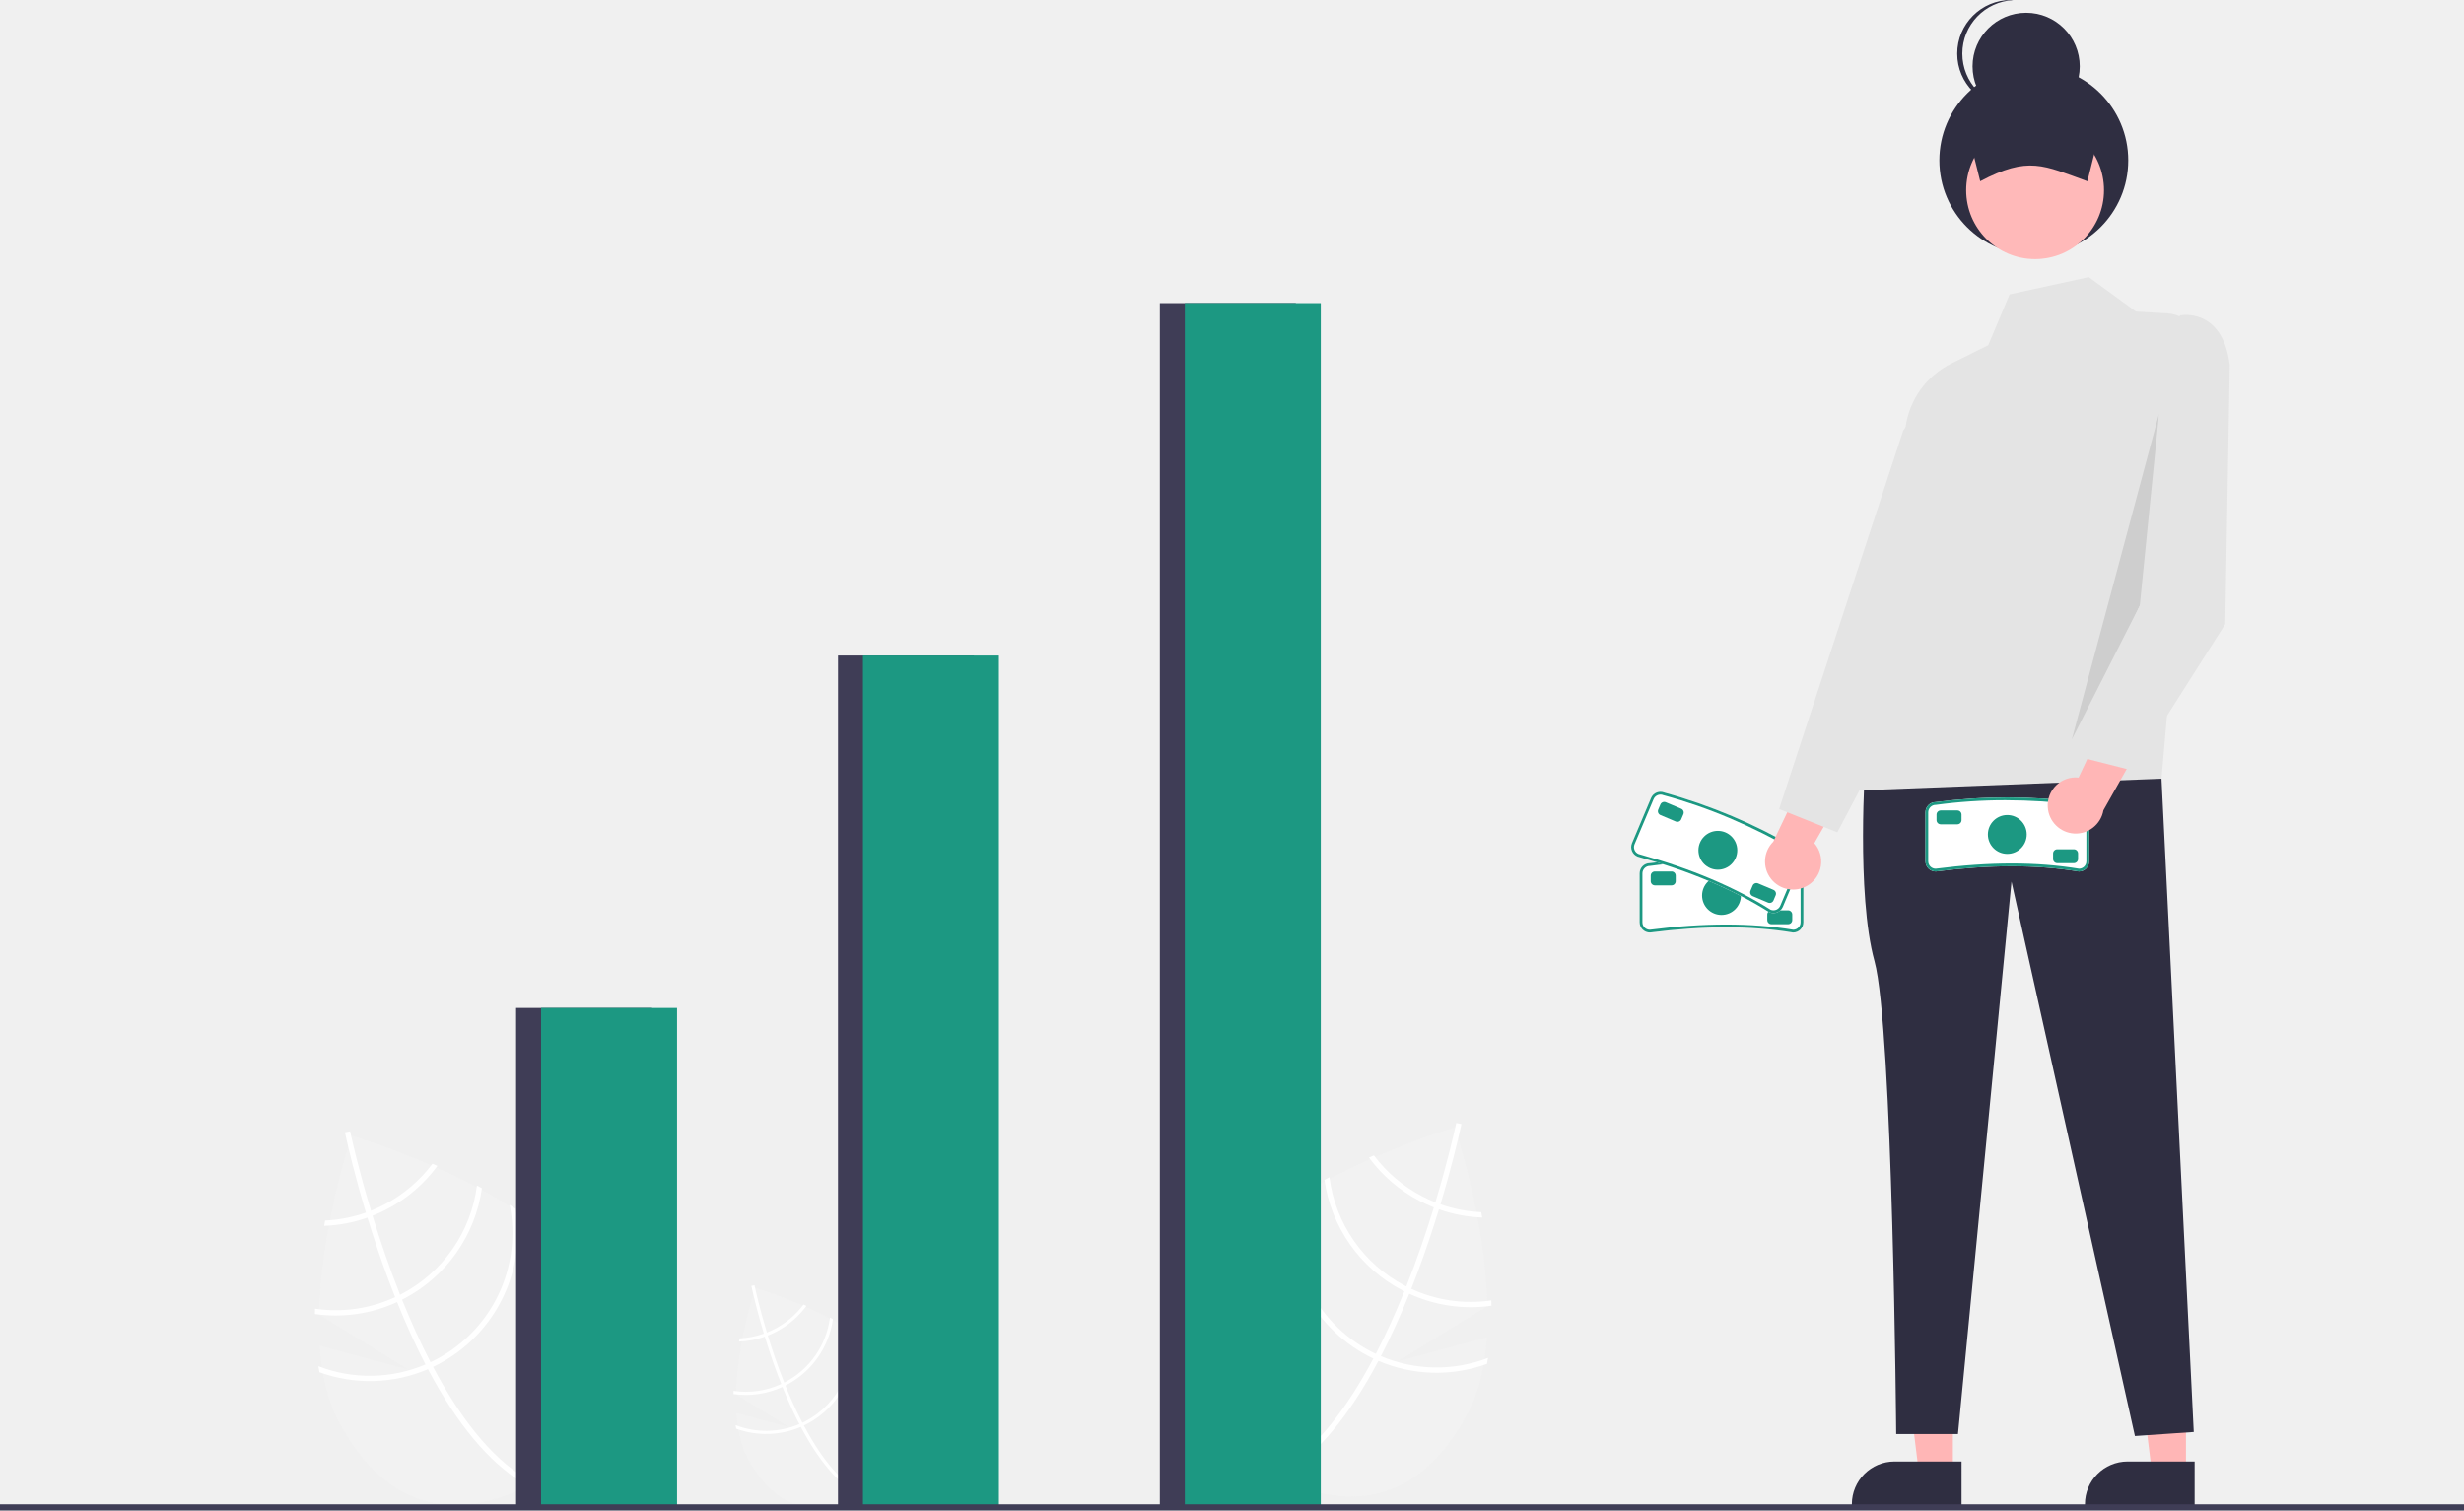
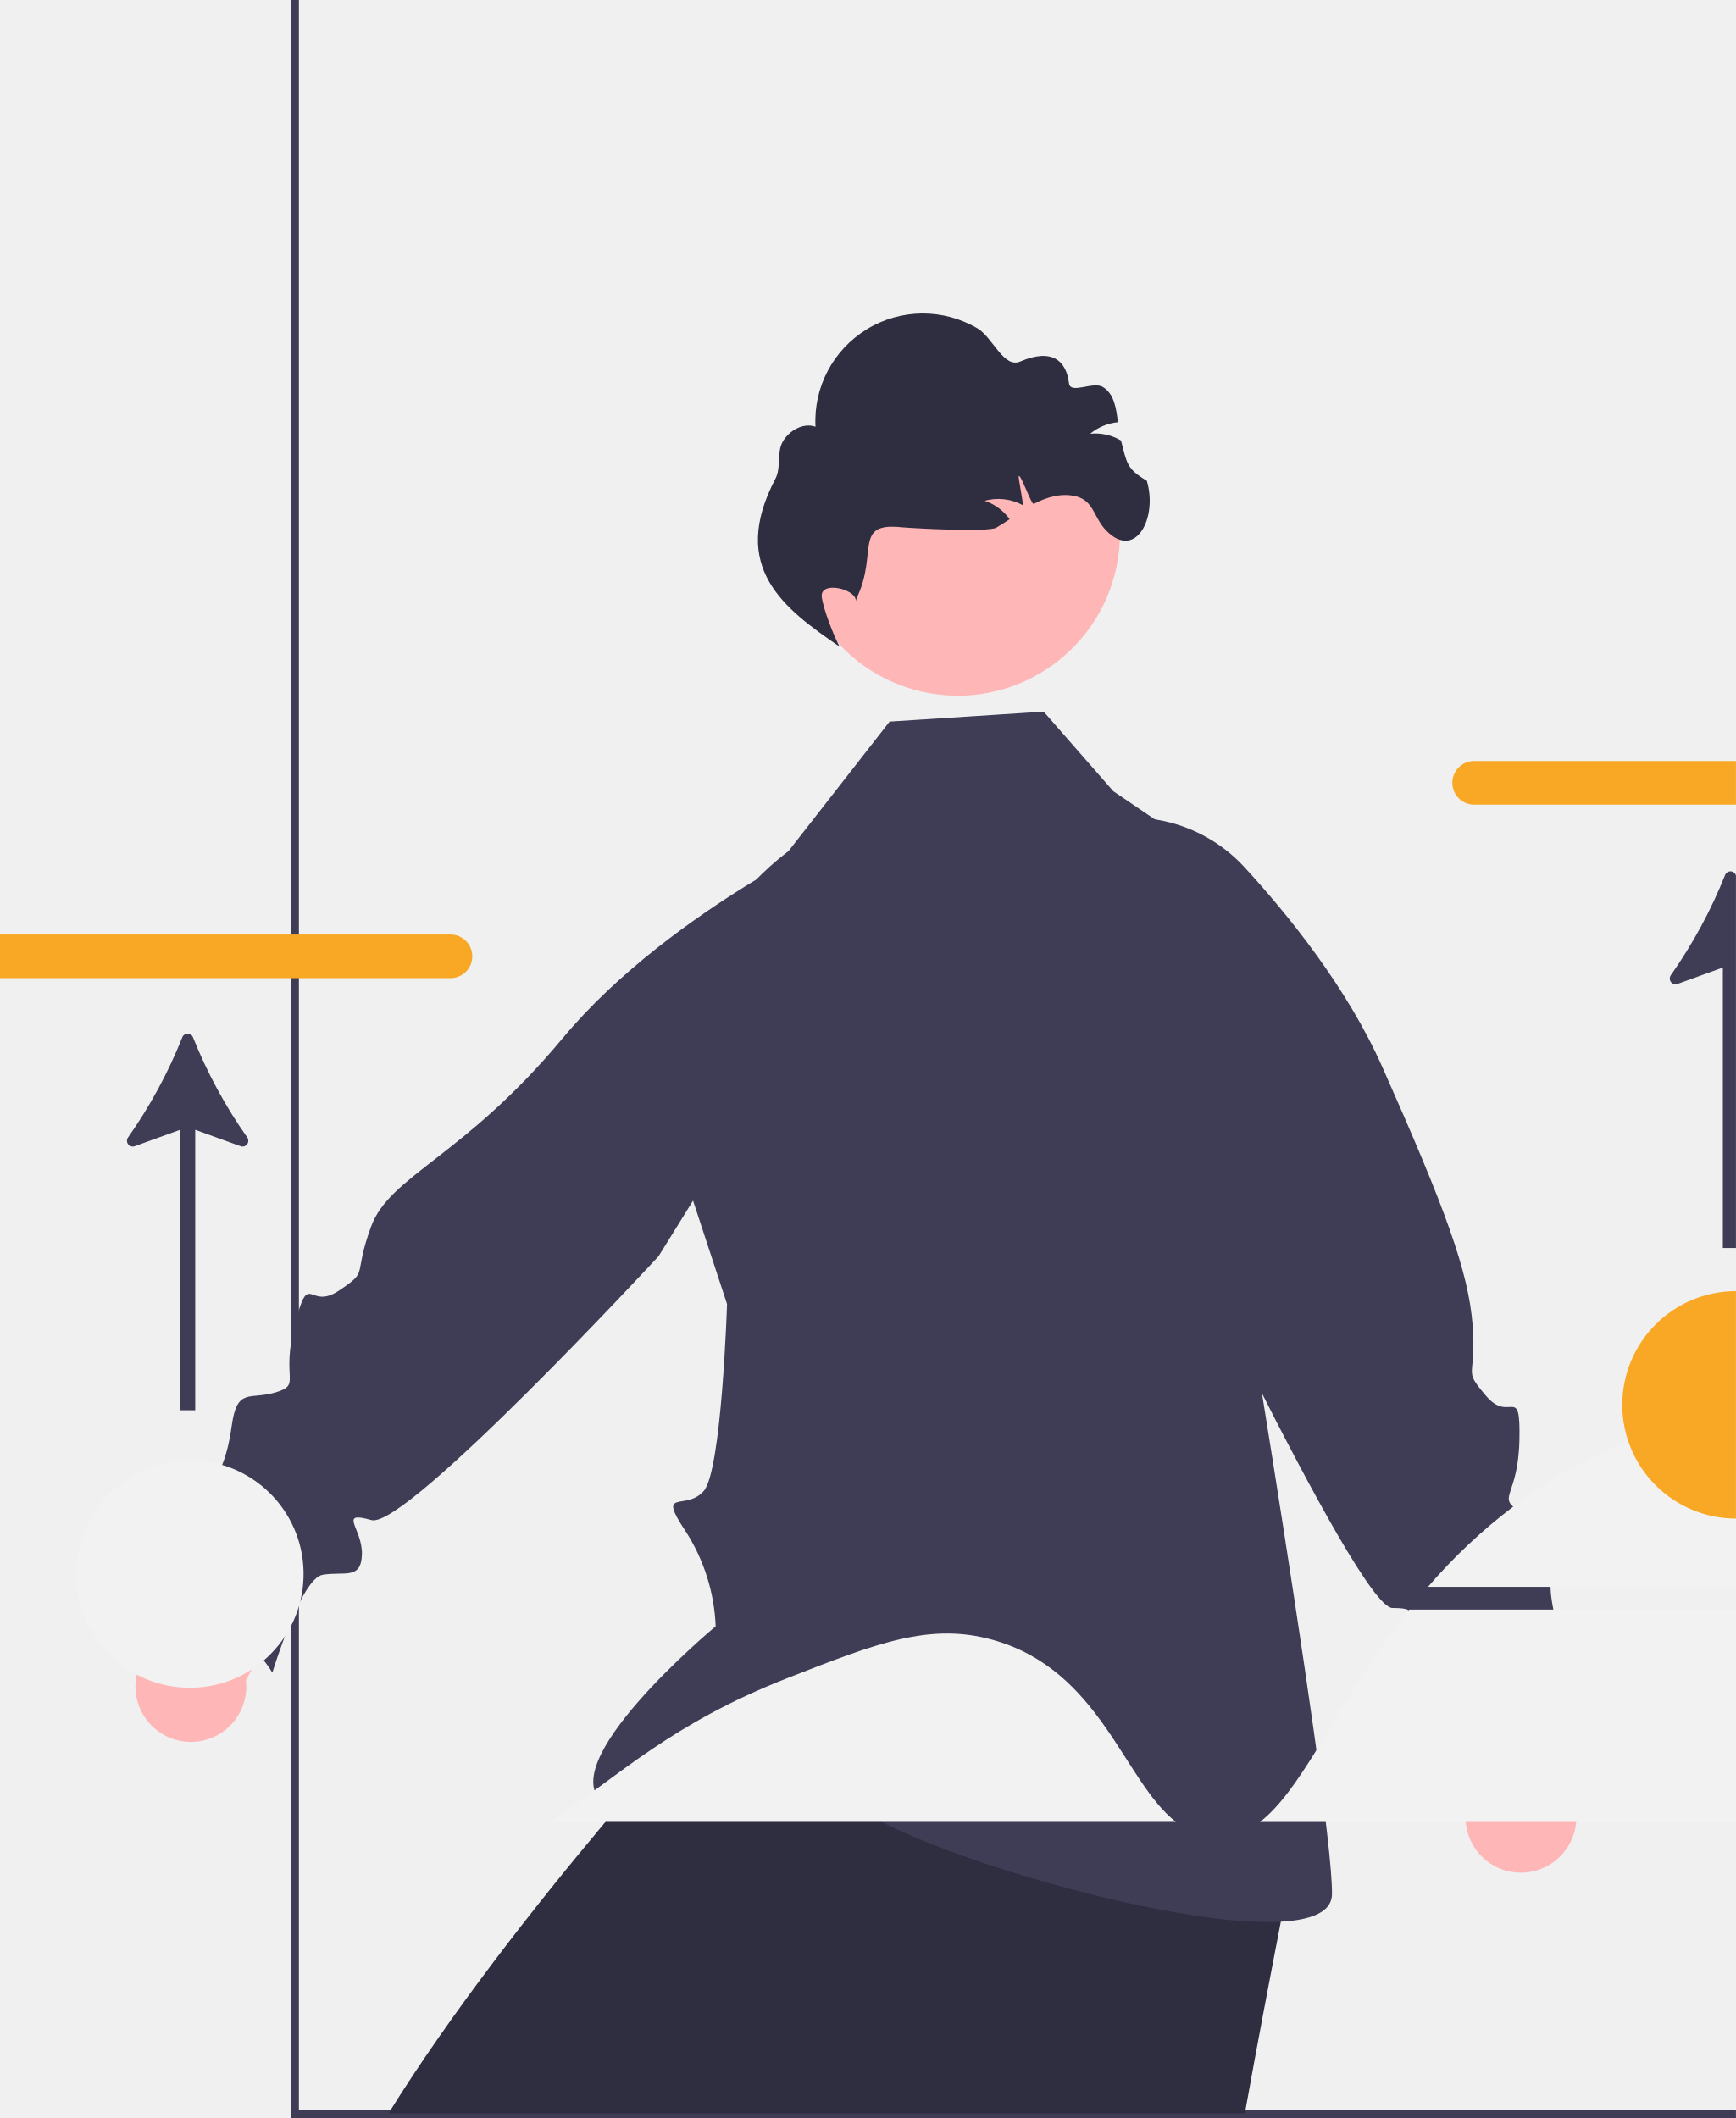
- <svg xmlns="http://www.w3.org/2000/svg" data-name="Layer 1" width="888" height="544.357" viewBox="0 0 888 544.357">
-   <path d="M691.817,659.775l-32.031,8.592,32.263-19.84c-.694-31.628-11.733-64.424-11.733-64.424s-68.95,19.975-87.046,54.564-3.852,57.425,21.514,70.695c25.365,13.27,52.247,11.951,70.343-22.639C689.154,679.026,691.147,669.669,691.817,659.775Z" transform="translate(-156 -177.8214)" fill="#f2f2f2" />
-   <path d="M653.662,666.536l-.892,1.705c-10.47,19.765-21.902,33.479-34.156,40.936-.177.112-.357.211-.534.323l-.5-.831-.471-.805c13.427-7.951,24.696-23.224,33.832-40.461.3-.553.604-1.114.892-1.684,3.803-7.331,7.228-14.967,10.273-22.534.241-.584.478-1.18.714-1.776,3.967-10.008,7.275-19.824,9.926-28.467.19-.61.372-1.225.549-1.831,4.427-14.648,6.883-25.651,7.41-28.096.069-.297.102-.463.111-.501l.921.192.013-.004.93.196c-.009.038-.117.594-.349,1.613-.845,3.815-3.246,14.116-7.203,27.29-.181.593-.363,1.208-.553,1.818-2.144,7.016-4.707,14.771-7.699,22.752q-1.123,3.009-2.281,5.902c-.228.601-.465,1.197-.706,1.781Q658.952,656.323,653.662,666.536Z" transform="translate(-156 -177.8214)" fill="#fff" />
-   <path d="M675.128,611.801c-.605-.22-1.219-.444-1.832-.69a52.552,52.552,0,0,1-4.888-2.246,51.119,51.119,0,0,1-17.268-14.667c-.589.262-1.177.524-1.778.79a53.011,53.011,0,0,0,18.163,15.566,54.372,54.372,0,0,0,5.222,2.388c.605.241,1.219.465,1.828.677a52.565,52.565,0,0,0,15.595,2.966q-.18-.981-.348-1.924A50.943,50.943,0,0,1,675.128,611.801Z" transform="translate(-156 -177.8214)" fill="#fff" />
-   <path d="M664.594,642.272q-.9-.406-1.774-.863c-.182-.084-.367-.181-.545-.274a51.39,51.39,0,0,1-27.161-39.076c-.598.321-1.196.643-1.79.977a53.298,53.298,0,0,0,28.068,39.787c.236.124.473.247.713.362.595.301,1.186.588,1.782.868a53.016,53.016,0,0,0,29.618,4.315c-.01-.639-.019-1.279-.037-1.922A51.037,51.037,0,0,1,664.594,642.272Z" transform="translate(-156 -177.8214)" fill="#fff" />
-   <path d="M653.662,666.536c-.617-.258-1.226-.534-1.83-.818-.646-.306-1.288-.62-1.921-.951a51.529,51.529,0,0,1-26.586-55.75c-.738.485-1.471.962-2.191,1.455a53.416,53.416,0,0,0,27.894,55.983c.633.331,1.27.654,1.913.947.608.297,1.217.572,1.83.839a53.259,53.259,0,0,0,39.098,1.093c.149-.717.269-1.439.393-2.17A51.362,51.362,0,0,1,653.662,666.536Z" transform="translate(-156 -177.8214)" fill="#fff" />
-   <path d="M271.183,662.775l32.031,8.592L270.952,651.528c.694-31.628,11.733-64.424,11.733-64.424s68.95,19.975,87.046,54.564,3.852,57.425-21.514,70.695c-25.365,13.27-52.247,11.951-70.343-22.639C273.846,682.026,271.853,672.669,271.183,662.775Z" transform="translate(-156 -177.8214)" fill="#f2f2f2" />
-   <path d="M309.338,669.536l.892,1.705c10.47,19.765,21.902,33.479,34.156,40.936.177.112.357.211.534.323l.5-.831.471-.805c-13.427-7.951-24.696-23.224-33.832-40.461-.3-.553-.604-1.114-.892-1.684-3.803-7.331-7.228-14.967-10.273-22.534-.241-.584-.478-1.18-.714-1.776-3.967-10.008-7.275-19.824-9.926-28.467-.19-.61-.372-1.225-.549-1.831-4.427-14.648-6.883-25.651-7.41-28.096-.069-.297-.102-.463-.111-.501l-.921.192-.013-.004-.93.196c.009.038.117.594.349,1.613.845,3.815,3.246,14.116,7.203,27.29.181.593.363,1.208.553,1.818,2.144,7.016,4.707,14.771,7.699,22.752q1.123,3.009,2.281,5.902c.228.601.465,1.197.706,1.781Q304.048,659.323,309.338,669.536Z" transform="translate(-156 -177.8214)" fill="#fff" />
-   <path d="M273.179,617.661q-.168.943-.348,1.924a52.565,52.565,0,0,0,15.595-2.966c.61-.211,1.223-.436,1.828-.677a54.372,54.372,0,0,0,5.222-2.388,53.011,53.011,0,0,0,18.163-15.566c-.601-.266-1.19-.528-1.778-.79a51.119,51.119,0,0,1-17.268,14.667,52.552,52.552,0,0,1-4.888,2.246c-.613.246-1.227.47-1.832.69A50.943,50.943,0,0,1,273.179,617.661Z" transform="translate(-156 -177.8214)" fill="#fff" />
-   <path d="M269.531,649.445c-.018.644-.028,1.283-.037,1.922a53.016,53.016,0,0,0,29.618-4.315c.596-.279,1.187-.567,1.782-.868.241-.115.477-.239.713-.362a53.298,53.298,0,0,0,28.068-39.787c-.594-.334-1.192-.656-1.79-.977a51.39,51.39,0,0,1-27.161,39.076c-.177.093-.363.19-.545.274q-.874.457-1.774.863A51.037,51.037,0,0,1,269.531,649.445Z" transform="translate(-156 -177.8214)" fill="#fff" />
-   <path d="M270.738,670.164c.124.731.244,1.453.393,2.17a53.259,53.259,0,0,0,39.098-1.093c.613-.267,1.221-.542,1.83-.839.642-.293,1.28-.616,1.913-.947a53.416,53.416,0,0,0,27.894-55.983c-.721-.494-1.454-.97-2.191-1.455a51.529,51.529,0,0,1-26.586,55.75c-.633.331-1.275.645-1.921.951-.604.284-1.213.559-1.83.818A51.362,51.362,0,0,1,270.738,670.164Z" transform="translate(-156 -177.8214)" fill="#fff" />
-   <path d="M421.356,686.995l19.069,5.115-19.207-11.811c.413-18.829,6.985-38.353,6.985-38.353s41.048,11.892,51.821,32.483,2.293,34.186-12.808,42.087c-15.101,7.9-31.104,7.115-41.877-13.477C422.941,698.456,421.755,692.885,421.356,686.995Z" transform="translate(-156 -177.8214)" fill="#f2f2f2" />
-   <path d="M444.07,691.02l.531,1.015c6.233,11.767,13.039,19.931,20.334,24.371.105.067.213.125.318.192l.298-.495.28-.479c-7.993-4.734-14.702-13.826-20.141-24.087-.179-.329-.36-.663-.531-1.002-2.264-4.364-4.303-8.91-6.116-13.415-.143-.347-.284-.702-.425-1.058-2.362-5.958-4.331-11.802-5.909-16.947-.113-.363-.221-.729-.327-1.09-2.636-8.72-4.098-15.271-4.411-16.726-.041-.177-.061-.275-.066-.298l-.548.114-.008-.002-.553.117c.005.023.07.354.208.96.503,2.271,1.932,8.404,4.288,16.246.108.353.216.719.329,1.082,1.276,4.177,2.802,8.793,4.584,13.545q.668,1.791,1.358,3.514c.136.358.277.713.42,1.06Q440.921,684.94,444.07,691.02Z" transform="translate(-156 -177.8214)" fill="#fff" />
-   <path d="M422.544,660.138q-.1.561-.207,1.145a31.294,31.294,0,0,0,9.284-1.766c.363-.126.728-.259,1.088-.403a32.37,32.37,0,0,0,3.109-1.422,31.559,31.559,0,0,0,10.813-9.267c-.358-.158-.708-.314-1.059-.47a30.432,30.432,0,0,1-10.28,8.732,31.287,31.287,0,0,1-2.91,1.337c-.365.146-.73.28-1.091.411A30.327,30.327,0,0,1,422.544,660.138Z" transform="translate(-156 -177.8214)" fill="#fff" />
-   <path d="M420.373,679.06c-.011.383-.016.764-.022,1.144a31.562,31.562,0,0,0,17.633-2.569c.355-.166.707-.338,1.061-.517.143-.069.284-.142.425-.216a31.73,31.73,0,0,0,16.709-23.686c-.354-.199-.71-.39-1.066-.582a30.594,30.594,0,0,1-16.169,23.263c-.106.055-.216.113-.324.163q-.52.272-1.056.514A30.383,30.383,0,0,1,420.373,679.06Z" transform="translate(-156 -177.8214)" fill="#fff" />
-   <path d="M421.091,691.394c.074.435.145.865.234,1.292a31.707,31.707,0,0,0,23.276-.651c.365-.159.727-.323,1.089-.499.382-.174.762-.367,1.139-.564a31.8,31.8,0,0,0,16.606-33.328c-.429-.294-.865-.578-1.304-.866a30.676,30.676,0,0,1-15.827,33.19c-.377.197-.759.384-1.144.566-.36.169-.722.333-1.089.487A30.577,30.577,0,0,1,421.091,691.394Z" transform="translate(-156 -177.8214)" fill="#fff" />
-   <path d="M802.236,513.878l-.082-.007c-15.167-2.504-32.015-2.503-51.508.003h-.008a3.686,3.686,0,0,1-3.729-3.669V492.552a3.678,3.678,0,0,1,3.673-3.673,199.874,199.874,0,0,1,51.715.004h.007a3.659,3.659,0,0,1,3.605,3.669v17.653A3.678,3.678,0,0,1,802.236,513.878Z" transform="translate(-156 -177.8214)" fill="#fff" />
-   <path d="M802.236,513.878l-.082-.007c-15.167-2.504-32.015-2.503-51.508.003h-.008a3.686,3.686,0,0,1-3.729-3.669V492.552a3.678,3.678,0,0,1,3.673-3.673,199.874,199.874,0,0,1,51.715.004h.007a3.659,3.659,0,0,1,3.605,3.669v17.653A3.678,3.678,0,0,1,802.236,513.878Zm-26.482-25.675a184.5,184.5,0,0,0-25.103,1.67,2.699,2.699,0,0,0-2.741,2.678v17.653a2.676,2.676,0,0,0,2.673,2.673c19.51-2.513,36.439-2.513,51.693-0a2.676,2.676,0,0,0,2.634-2.673V492.552a2.676,2.676,0,0,0-2.673-2.673A215.528,215.528,0,0,0,775.754,488.203Z" transform="translate(-156 -177.8214)" fill="#1c9882" />
-   <circle cx="620.409" cy="322.714" r="7" fill="#1c9882" />
-   <path d="M758.409,496.878h-6a1.502,1.502,0,0,1-1.5-1.5v-2a1.502,1.502,0,0,1,1.5-1.5h6a1.502,1.502,0,0,1,1.5,1.5v2A1.502,1.502,0,0,1,758.409,496.878Z" transform="translate(-156 -177.8214)" fill="#1c9882" />
-   <path d="M800.409,510.878h-6a1.502,1.502,0,0,1-1.5-1.5v-2a1.502,1.502,0,0,1,1.5-1.5h6a1.502,1.502,0,0,1,1.5,1.5v2A1.502,1.502,0,0,1,800.409,510.878Z" transform="translate(-156 -177.8214)" fill="#1c9882" />
-   <path d="M793.699,506.577l-.072-.038c-12.999-8.205-28.522-14.757-47.455-20.028l-.007-.003a3.686,3.686,0,0,1-2.009-4.831l6.865-16.264a3.678,3.678,0,0,1,4.813-1.956,199.874,199.874,0,0,1,47.643,20.115l.006.003a3.659,3.659,0,0,1,1.894,4.783l-6.865,16.264A3.678,3.678,0,0,1,793.699,506.577Z" transform="translate(-156 -177.8214)" fill="#fff" />
-   <path d="M793.699,506.577l-.072-.038c-12.999-8.205-28.522-14.757-47.455-20.028l-.007-.003a3.686,3.686,0,0,1-2.009-4.831l6.865-16.264a3.678,3.678,0,0,1,4.813-1.956,199.874,199.874,0,0,1,47.643,20.115l.006.003a3.659,3.659,0,0,1,1.894,4.783l-6.865,16.264A3.678,3.678,0,0,1,793.699,506.577Zm-14.413-33.953a184.498,184.498,0,0,0-23.776-8.223,2.699,2.699,0,0,0-3.567,1.401l-6.865,16.264a2.676,2.676,0,0,0,1.423,3.503c18.951,5.272,34.548,11.856,47.624,20.102a2.676,2.676,0,0,0,3.466-1.438l6.865-16.264a2.676,2.676,0,0,0-1.423-3.503A215.53,215.53,0,0,0,779.286,472.624Z" transform="translate(-156 -177.8214)" fill="#1c9882" />
-   <circle cx="619.094" cy="306.419" r="7" fill="#1c9882" />
-   <path d="M759.933,473.871l-5.528-2.333a1.502,1.502,0,0,1-.799-1.965l.778-1.843a1.502,1.502,0,0,1,1.965-.799l5.528,2.333a1.502,1.502,0,0,1,.799,1.965l-.778,1.843A1.502,1.502,0,0,1,759.933,473.871Z" transform="translate(-156 -177.8214)" fill="#1c9882" />
-   <path d="M793.183,503.103l-5.528-2.333a1.502,1.502,0,0,1-.799-1.965l.778-1.843a1.502,1.502,0,0,1,1.965-.799l5.528,2.333a1.502,1.502,0,0,1,.799,1.965l-.778,1.843A1.502,1.502,0,0,1,793.183,503.103Z" transform="translate(-156 -177.8214)" fill="#1c9882" />
-   <path d="M807.475,496.913a10.056,10.056,0,0,0,2.386-15.234l17.709-31.038-18.531,1.197-13.975,29.291a10.11,10.11,0,0,0,12.412,15.784Z" transform="translate(-156 -177.8214)" fill="#ffb6b6" />
-   <polygon points="787.796 530.684 775.536 530.684 769.704 483.396 787.798 483.397 787.796 530.684" fill="#ffb6b6" />
-   <path d="M946.922,720.39l-39.531-.001v-.5A15.387,15.387,0,0,1,922.778,704.502h.001l24.144.001Z" transform="translate(-156 -177.8214)" fill="#2f2e41" />
-   <polygon points="703.796 530.684 691.536 530.684 685.704 483.396 703.798 483.397 703.796 530.684" fill="#ffb6b6" />
-   <path d="M862.922,720.39l-39.531-.001v-.5A15.387,15.387,0,0,1,838.778,704.502h.001l24.144.001Z" transform="translate(-156 -177.8214)" fill="#2f2e41" />
-   <path d="M828.271,451.974s-3.372,48.021,3.269,72.206,7.827,170.441,7.827,170.441h22.262l19.295-199.085L925.406,695.323l21.204-1.458L934.982,458.443Z" transform="translate(-156 -177.8214)" fill="#2f2e41" />
-   <path d="M925.783,290.096l-17.019-12.419L880.247,283.887l-7.719,18.342-13.302,6.595a30.152,30.152,0,0,0-16.447,22.692l-19.003,131.225,111.206-4.299,13.463-154.543a12.116,12.116,0,0,0-11.367-13.147Z" transform="translate(-156 -177.8214)" fill="#e4e4e4" />
-   <polygon points="696.189 141.253 685.918 155.099 641.182 291.544 662.152 299.94 695.729 236.359 696.189 141.253" fill="#e4e4e4" />
-   <circle cx="732.961" cy="57.795" r="34.037" fill="#2f2e41" />
-   <circle cx="733.421" cy="68.534" r="24.838" fill="#ffb9b9" />
-   <path d="M908.279,243.136c-15.816-5.705-21.167-9.209-38.637,0l-6.439-25.758H914.718Z" transform="translate(-156 -177.8214)" fill="#2f2e41" />
-   <circle cx="730.201" cy="23.918" r="19.318" fill="#2f2e41" />
-   <path d="M863.203,197.14a19.302,19.302,0,0,1,18.398-19.272c-.307-.015-.609-.046-.92-.046a19.318,19.318,0,1,0,0,38.637c.311,0,.613-.032.92-.046A19.302,19.302,0,0,1,863.203,197.14Z" transform="translate(-156 -177.8214)" fill="#2f2e41" />
-   <polygon points="778.087 149.111 771.157 218.196 746.683 266.431 778.087 149.111" opacity="0.1" />
-   <rect x="39.5" y="361.737" width="6" height="5" fill="#f0f0f0" />
-   <path d="M769.029,544.558H757.206v-5H769.029Zm-23.646,0H733.559v-5h11.824Zm-23.647,0H709.912v-5h11.823Zm-23.646,0H686.265v-5h11.824Zm-23.647,0H662.618v-5h11.823Zm-23.647,0H638.971v-5H650.794Zm-23.646,0H615.324v-5h11.823Zm-23.647,0H591.677v-5H603.5Zm-23.647,0H568.03v-5H579.853Zm-23.647,0H544.382v-5h11.824Zm-23.647,0H520.735v-5h11.824Zm-23.647,0h-11.824v-5h11.824Zm-23.647,0H473.441v-5h11.824Zm-23.647,0H449.794v-5h11.823Zm-23.647,0H426.147v-5H437.971Zm-23.647,0H402.5v-5h11.824Zm-23.647,0H378.853v-5h11.824Zm-23.647,0H355.206v-5h11.824Zm-23.647,0H331.559v-5h11.823Zm-23.647,0h-11.823v-5h11.823Zm-23.647,0h-11.823v-5h11.823Zm-23.647,0H260.618v-5h11.824Zm-23.647,0H236.971v-5h11.824Zm-23.647,0h-11.823v-5h11.824Z" transform="translate(-156 -177.8214)" fill="#f0f0f0" />
-   <rect x="39.5" y="234.737" width="6" height="5" fill="#f0f0f0" />
-   <path d="M769.029,417.558H757.206v-5H769.029Zm-23.646,0H733.559v-5h11.824Zm-23.647,0H709.912v-5h11.823Zm-23.646,0H686.265v-5h11.824Zm-23.647,0H662.618v-5h11.823Zm-23.647,0H638.971v-5H650.794Zm-23.646,0H615.324v-5h11.823Zm-23.647,0H591.677v-5H603.5Zm-23.647,0H568.03v-5H579.853Zm-23.647,0H544.382v-5h11.824Zm-23.647,0H520.735v-5h11.824Zm-23.647,0h-11.824v-5h11.824Zm-23.647,0H473.441v-5h11.824Zm-23.647,0H449.794v-5h11.823Zm-23.647,0H426.147v-5H437.971Zm-23.647,0H402.5v-5h11.824Zm-23.647,0H378.853v-5h11.824Zm-23.647,0H355.206v-5h11.824Zm-23.647,0H331.559v-5h11.823Zm-23.647,0h-11.823v-5h11.823Zm-23.647,0h-11.823v-5h11.823Zm-23.647,0H260.618v-5h11.824Zm-23.647,0H236.971v-5h11.824Zm-23.647,0h-11.823v-5h11.824Z" transform="translate(-156 -177.8214)" fill="#f0f0f0" />
-   <rect x="39.5" y="107.737" width="6" height="5" fill="#f0f0f0" />
-   <path d="M769.029,290.558H757.206v-5H769.029Zm-23.646,0H733.559v-5h11.824Zm-23.647,0H709.912v-5h11.823Zm-23.646,0H686.265v-5h11.824Zm-23.647,0H662.618v-5h11.823Zm-23.647,0H638.971v-5H650.794Zm-23.646,0H615.324v-5h11.823Zm-23.647,0H591.677v-5H603.5Zm-23.647,0H568.03v-5H579.853Zm-23.647,0H544.382v-5h11.824Zm-23.647,0H520.735v-5h11.824Zm-23.647,0h-11.824v-5h11.824Zm-23.647,0H473.441v-5h11.824Zm-23.647,0H449.794v-5h11.823Zm-23.647,0H426.147v-5H437.971Zm-23.647,0H402.5v-5h11.824Zm-23.647,0H378.853v-5h11.824Zm-23.647,0H355.206v-5h11.824Zm-23.647,0H331.559v-5h11.823Zm-23.647,0h-11.823v-5h11.823Zm-23.647,0h-11.823v-5h11.823Zm-23.647,0H260.618v-5h11.824Zm-23.647,0H236.971v-5h11.824Zm-23.647,0h-11.823v-5h11.824Z" transform="translate(-156 -177.8214)" fill="#f0f0f0" />
-   <rect x="186" y="363.237" width="49" height="180" fill="#3f3d56" />
-   <rect x="195" y="363.237" width="49" height="180" fill="#1c9882" />
-   <rect x="302" y="236.237" width="49" height="307" fill="#3f3d56" />
-   <rect x="311" y="236.237" width="49" height="307" fill="#1c9882" />
-   <rect x="418" y="109.237" width="49" height="434" fill="#3f3d56" />
-   <rect x="427" y="109.237" width="49" height="434" fill="#1c9882" />
-   <circle cx="40" cy="110.237" r="12" fill="#f0f0f0" />
-   <circle cx="40" cy="237.237" r="12" fill="#f0f0f0" />
-   <circle cx="40" cy="364.237" r="12" fill="#f0f0f0" />
-   <rect y="542.116" width="888" height="2.241" fill="#3f3d56" />
-   <path d="M905.236,491.878l-.082-.007c-15.167-2.504-32.015-2.503-51.508.003h-.008a3.686,3.686,0,0,1-3.729-3.669V470.552a3.678,3.678,0,0,1,3.673-3.673,199.874,199.874,0,0,1,51.715.004h.007a3.659,3.659,0,0,1,3.605,3.669v17.653A3.678,3.678,0,0,1,905.236,491.878Z" transform="translate(-156 -177.8214)" fill="#fff" />
-   <path d="M905.236,491.878l-.082-.007c-15.167-2.504-32.015-2.503-51.508.003h-.008a3.686,3.686,0,0,1-3.729-3.669V470.552a3.678,3.678,0,0,1,3.673-3.673,199.874,199.874,0,0,1,51.715.004h.007a3.659,3.659,0,0,1,3.605,3.669v17.653A3.678,3.678,0,0,1,905.236,491.878Zm-26.482-25.675a184.5,184.5,0,0,0-25.103,1.67,2.699,2.699,0,0,0-2.741,2.678v17.653a2.676,2.676,0,0,0,2.673,2.673c19.51-2.513,36.439-2.513,51.693-0a2.676,2.676,0,0,0,2.634-2.673V470.552a2.676,2.676,0,0,0-2.673-2.673A215.528,215.528,0,0,0,878.754,466.203Z" transform="translate(-156 -177.8214)" fill="#1c9882" />
-   <circle cx="723.409" cy="300.714" r="7" fill="#1c9882" />
-   <path d="M861.409,474.878h-6a1.502,1.502,0,0,1-1.5-1.5v-2a1.502,1.502,0,0,1,1.5-1.5h6a1.502,1.502,0,0,1,1.5,1.5v2A1.502,1.502,0,0,1,861.409,474.878Z" transform="translate(-156 -177.8214)" fill="#1c9882" />
-   <path d="M903.409,488.878h-6a1.502,1.502,0,0,1-1.5-1.5v-2a1.502,1.502,0,0,1,1.5-1.5h6a1.502,1.502,0,0,1,1.5,1.5v2A1.502,1.502,0,0,1,903.409,488.878Z" transform="translate(-156 -177.8214)" fill="#1c9882" />
-   <path d="M893.994,468.738a10.056,10.056,0,0,1,11.1-10.702l15.238-32.323,9.663,15.857-15.951,28.264a10.11,10.11,0,0,1-20.05-1.095Z" transform="translate(-156 -177.8214)" fill="#ffb6b6" />
-   <path d="M935.422,299.661l6.276-8.184s15.29-3.114,17.887,17.887l-1.635,93.365L924.444,455.466l-21.761-5.556,28.451-62.647Z" transform="translate(-156 -177.8214)" fill="#e4e4e4" />
+ <svg xmlns="http://www.w3.org/2000/svg" data-name="Layer 1" width="441.22" height="538.35" viewBox="0 0 441.22 538.35">
+   <polygon points="441.22 536.35 441.22 538.35 73.97 538.35 73.97 0 75.97 0 75.97 536.35 441.22 536.35" fill="#3f3d56" />
+   <path d="M707.447,656.16s-1.151,5.868-2.864,14.755c-2.429,12.494-5.952,30.969-8.914,47.535H478.014c15.92-25.635,37.216-52.687,54.161-72.917l1.264-1.516c.548-.646,1.081-1.277,1.614-1.909,6.711-7.932,12.579-14.642,16.959-19.584,0-.014.014-.014.028-.014,5.124-5.77,8.227-9.097,8.227-9.097l5.447,1.586,12.579,3.65,92.571,26.884Z" transform="translate(-379.2667 -181.277)" fill="#2f2e41" />
+   <path d="M717.804,662.806c-.42,20.41-106.11-8.85-122.02-23.37-15.91-14.53-47.01,10.1-62.41.63-15.4-9.48,27.79-45.42,27.79-45.42a48.126,48.126,0,0,0-7.58-24.06c-7.58-11.37,0-5.05,4.57-10.35,4.56-5.3,5.9-47.5,5.9-47.5l-10.35-31.49a75.489,75.489,0,0,1,25.98-83.65l25.69-32.91,39.16-2.53,17.69,20.22,35.37,24-6.18,76.64s1.91,11.38,4.71,28.45c1.91,11.66,4.24,25.99,6.65,41.16C710.024,598.296,718.034,651.576,717.804,662.806Z" transform="translate(-379.2667 -181.277)" fill="#3f3d56" />
+   <path d="M752.785,637.836,743.725,596.718l22.767-8.453,8.032,43.814a14.095,14.095,0,1,1-21.739,5.758Z" transform="translate(-379.2667 -181.277)" fill="#ffb6b6" />
+   <path d="M660.603,389.574l.675-.097a39.04,39.04,0,0,1,34.298,12.235c11.205,12.184,26.068,30.609,35.044,50.808,15.853,35.673,21.922,51.909,22.947,65.738s-2.689,10.628,3.406,17.824,8.784-3.432,8.477,11.191-5.89,14.341-.051,18.08,9.834,1.357,8.477,11.191.231,12.497.487,15.955,8.17,25.814,8.17,25.814-25.276,6.044-35.673,15.853c0,0-.461-24.995-5.506-27.402s-9.834-1.357-8.221-7.734,9.065-9.015.025-9.04-63.359-116.668-63.359-116.668Z" transform="translate(-379.2667 -181.277)" fill="#3f3d56" />
+   <circle cx="622.7" cy="316.877" r="41.224" transform="translate(-169.0979 699.5009) rotate(-80.78252)" fill="#ffb6b6" />
+   <path d="M670.75,303.482c2.825,9.456-2.891,20.271-10.306,12.663-3.247-3.332-3.106-7.481-7.593-8.681-3.623-.973-7.523.139-10.828,1.893-.59.309-3.232-7.416-3.79-7.081-.368-.246,1.336,7.584.943,7.371a13.099,13.099,0,0,0-9.641-1.084,12.852,12.852,0,0,1,6.351,4.681c-1.106.741-2.227,1.484-3.373,2.143-2.154,1.243-21.802.137-24.28-.111-11.888-1.187-5.995,6.388-10.9,17.282q-.184.409-.372.828l-.189.698c.311-3.07-9.19-5.359-8.639-1.036.391,3.069,3.047,9.89,4.534,12.6-14.253-9.739-28.133-20.17-16.308-42.71,1.517-2.892.232-6.677,1.908-9.497,1.678-2.805,5.175-4.774,8.269-3.704a27.332,27.332,0,0,1,41.147-25.011c3.956,2.322,6.656,10.25,10.885,8.437,8.14-3.489,11.712-.169,12.404,5.535.352,2.899,6.091-.571,8.597.939,2.903,1.753,3.4,5.423,3.836,8.955a13.083,13.083,0,0,0-7.049,2.934,12.802,12.802,0,0,1,7.707,1.653.796.796,0,0,1,.126.072C665.724,299.086,665.567,300.38,670.75,303.482Z" transform="translate(-379.2667 -181.277)" fill="#2f2e41" />
+   <path d="M820.487,374.707v11.09h-66.52a5.545,5.545,0,1,1-.05-11.09Z" transform="translate(-379.2667 -181.277)" fill="#f9a826" />
+   <path d="M442.097,470.373a124.034,124.034,0,0,1-13.783-25.449,1.46,1.46,0,0,0-2.712 0,123.92,123.92,0,0,1-13.78,25.448,1.468,1.468,0,0,0,1.692,2.243l11.515-4.166v71.284h3.855V468.45l11.52,4.167a1.468,1.468,0,0,0,1.692-2.243Z" transform="translate(-379.2667 -181.277)" fill="#3f3d56" />
+   <path d="M820.487,403.797v94.69h-3.33v-71.29l-11.51,4.17a1.468,1.468,0,0,1-1.7-2.24,123.999,123.999,0,0,0,13.78-25.45,1.499,1.499,0,0,1,.82-.82,1.449,1.449,0,0,1,1.89.82C820.457,403.717,820.467,403.757,820.487,403.797Z" transform="translate(-379.2667 -181.277)" fill="#3f3d56" />
+   <path d="M678.135,644.364c-13.336-10.42-19.117-38.594-46.51-46.258-15.977-4.47-29.451.8-52.041,9.637-29.769,11.645-42.887,24.854-60.506,36.621Z" transform="translate(-379.2667 -181.277)" fill="#f2f2f2" />
+   <path d="M820.487,590.397v53.97h-120.97c4.96-3.85,9.42-10.31,14.35-18.25,6.33-10.2,13.45-22.84,23.43-35.52.05-.07.11-.13.16-.2Z" transform="translate(-379.2667 -181.277)" fill="#f2f2f2" />
+   <path d="M820.487,538.317v46.3h-78.27a139.979,139.979,0,0,1,21.64-20.37q3.195-2.445,6.54-4.69a141.765,141.765,0,0,1,22.61-12.29A158.056,158.056,0,0,1,820.487,538.317Z" transform="translate(-379.2667 -181.277)" fill="#f2f2f2" />
+   <path d="M820.487,509.447V567.267a28.906,28.906,0,0,1-27.48-20,28.559,28.559,0,0,1-1.41-8.91A28.914,28.914,0,0,1,820.487,509.447Z" transform="translate(-379.2667 -181.277)" fill="#f9a826" />
+   <path d="M499.307,424.337a5.54,5.54,0,0,1-5.52,5.56h-114.52v-11.09h114.48A5.548,5.548,0,0,1,499.307,424.337Z" transform="translate(-379.2667 -181.277)" fill="#f9a826" />
+   <path d="M441.787,608.357l19.906-37.102L442.085,556.927l-19.65,39.975a14.095,14.095,0,1,0,19.352,11.455Z" transform="translate(-379.2667 -181.277)" fill="#ffb6b6" />
+   <path d="M606.719,403.718l-.623-.277a39.04,39.04,0,0,0-36.333,2.442c-14.098,8.676-33.413,22.362-47.546,39.356-24.961,30.014-43.9,34.81-48.648,47.838s-.304,10.958-8.127,16.225-7.519-5.692-11.202,8.463,1.766,15.403-4.87,17.412-9.832-1.37-11.202,8.463-3.622,11.963-4.809,15.22-14.885,22.617-14.885,22.617,22.678,12.693,30.014,24.961c0,0,7.244-23.926,12.754-24.87s9.832,1.37,10.015-5.205-6.271-11.141,2.435-8.706,72.956-67.07,72.956-67.07Z" transform="translate(-379.2667 -181.277)" fill="#3f3d56" />
+   <circle cx="427.513" cy="581.355" r="28.912" transform="translate(-547.0133 808.008) rotate(-88.09296)" fill="#f2f2f2" />
</svg>
